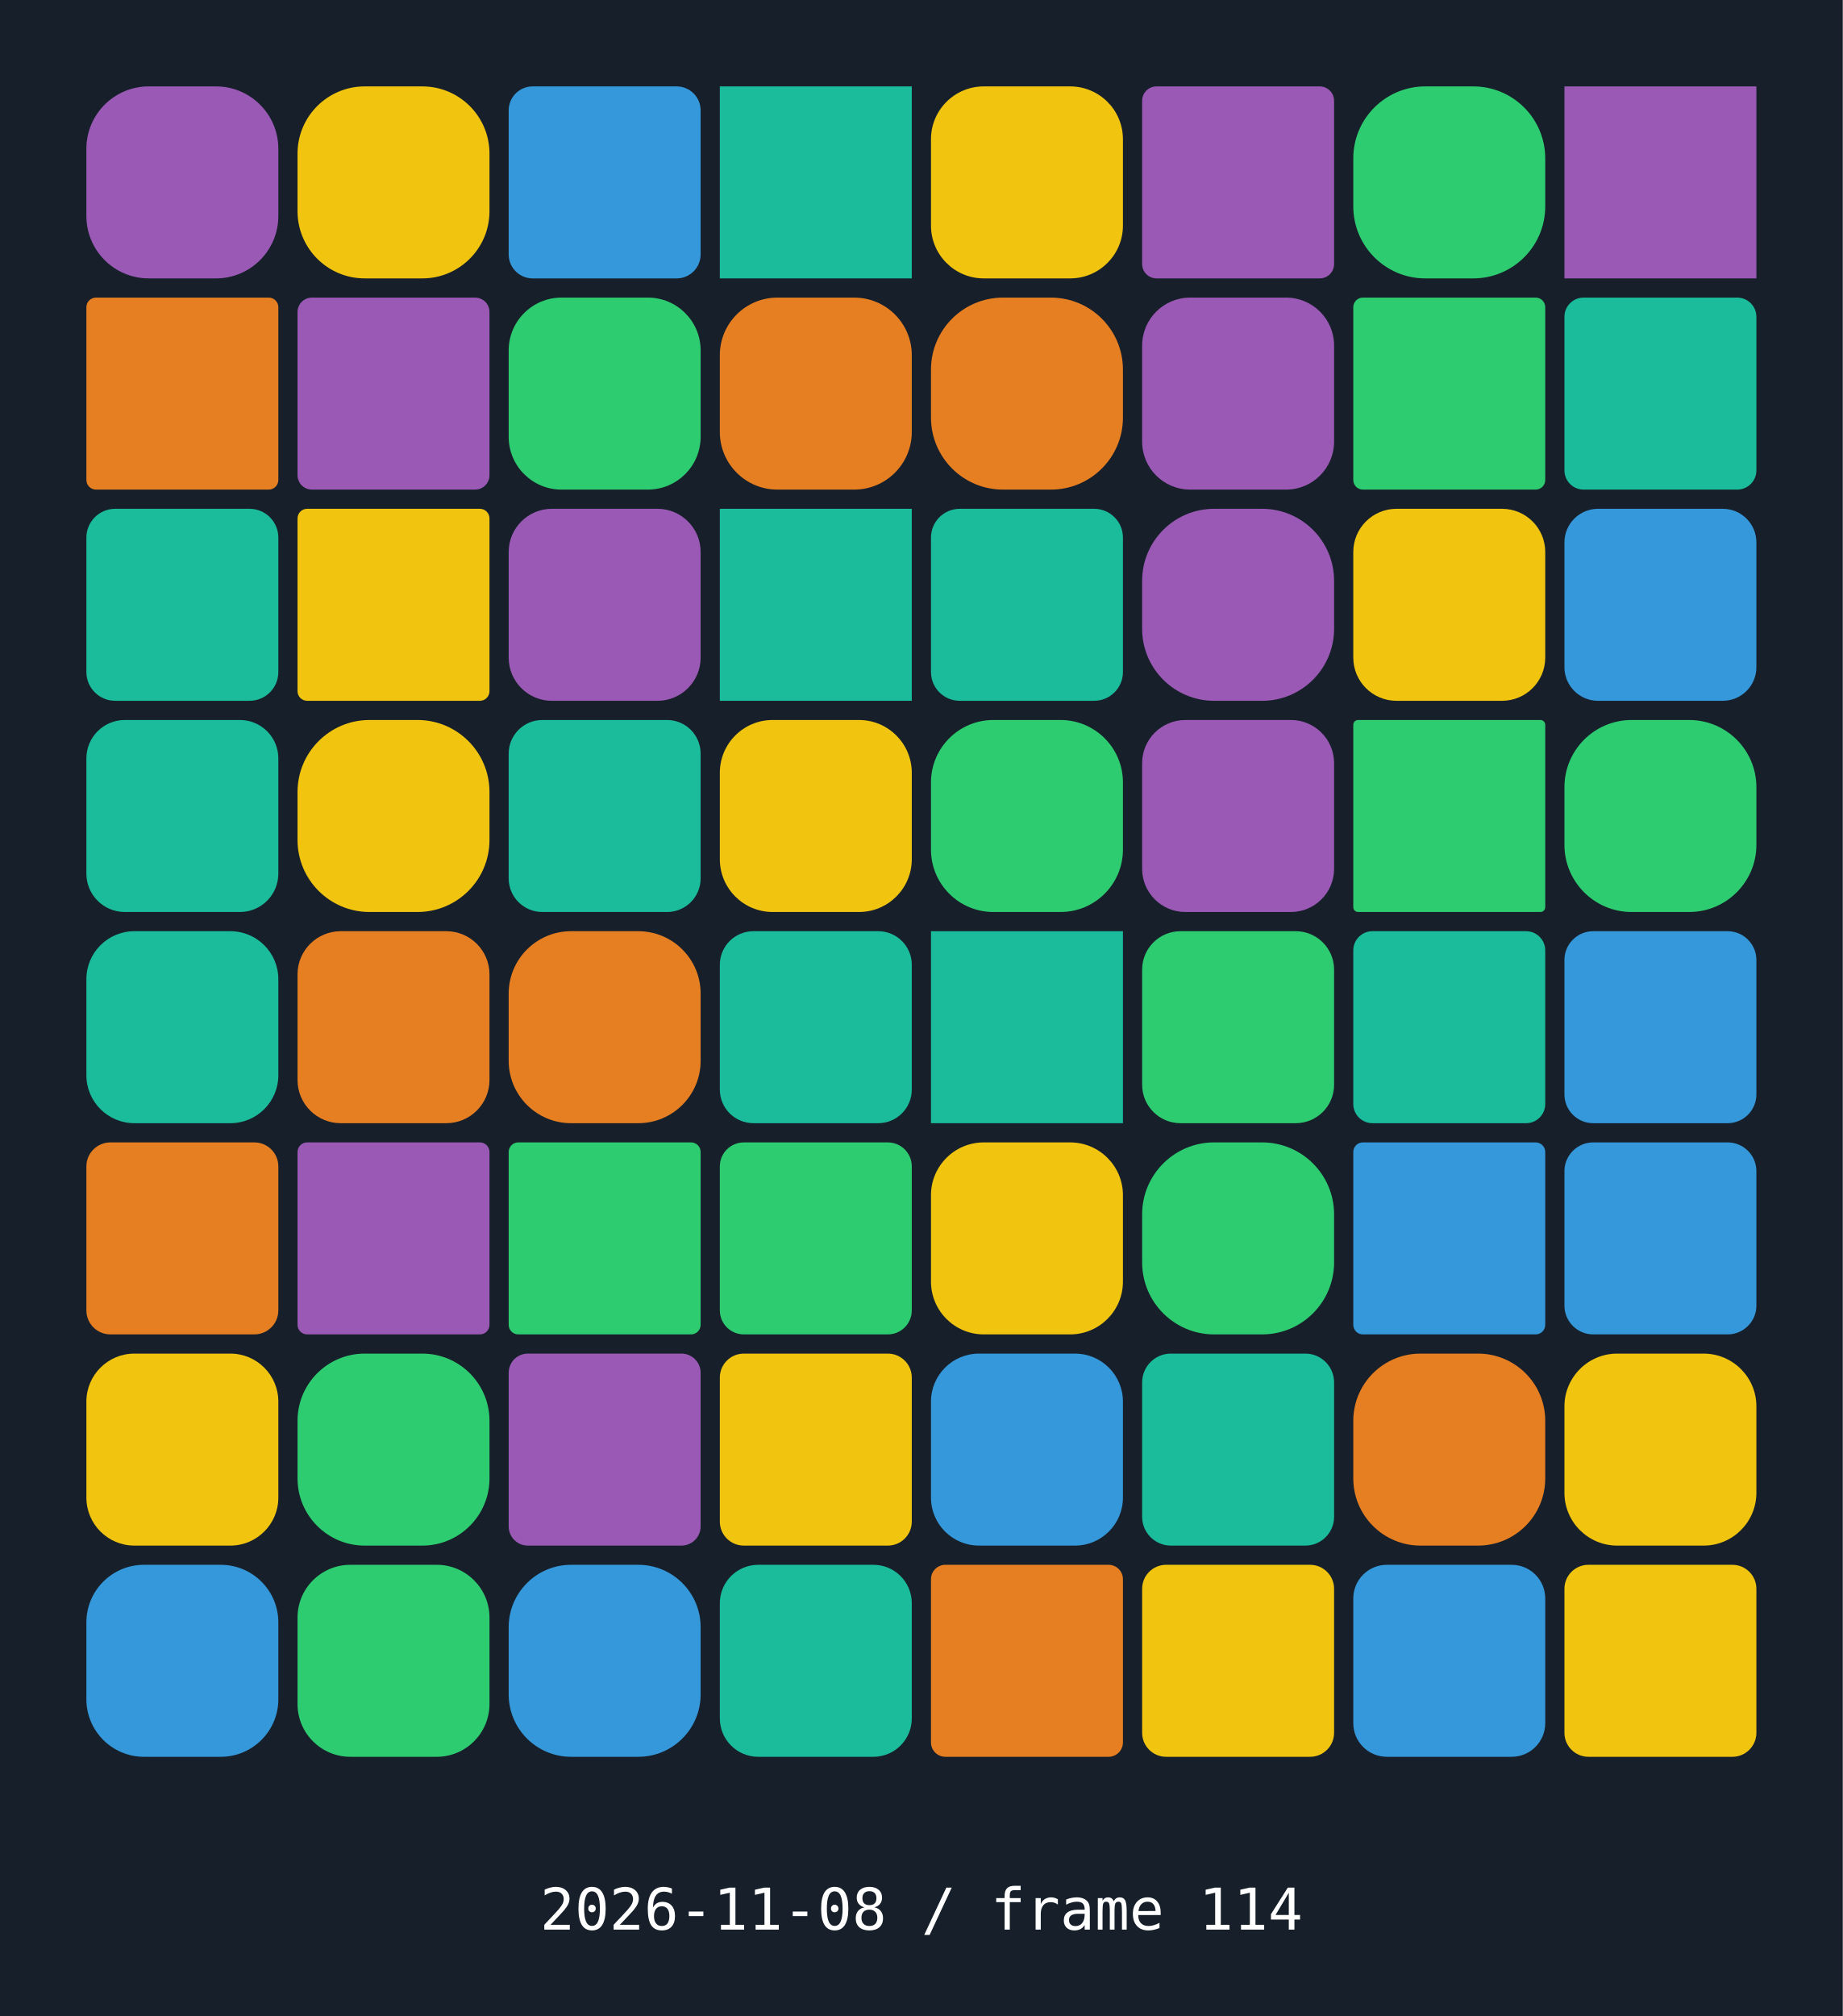
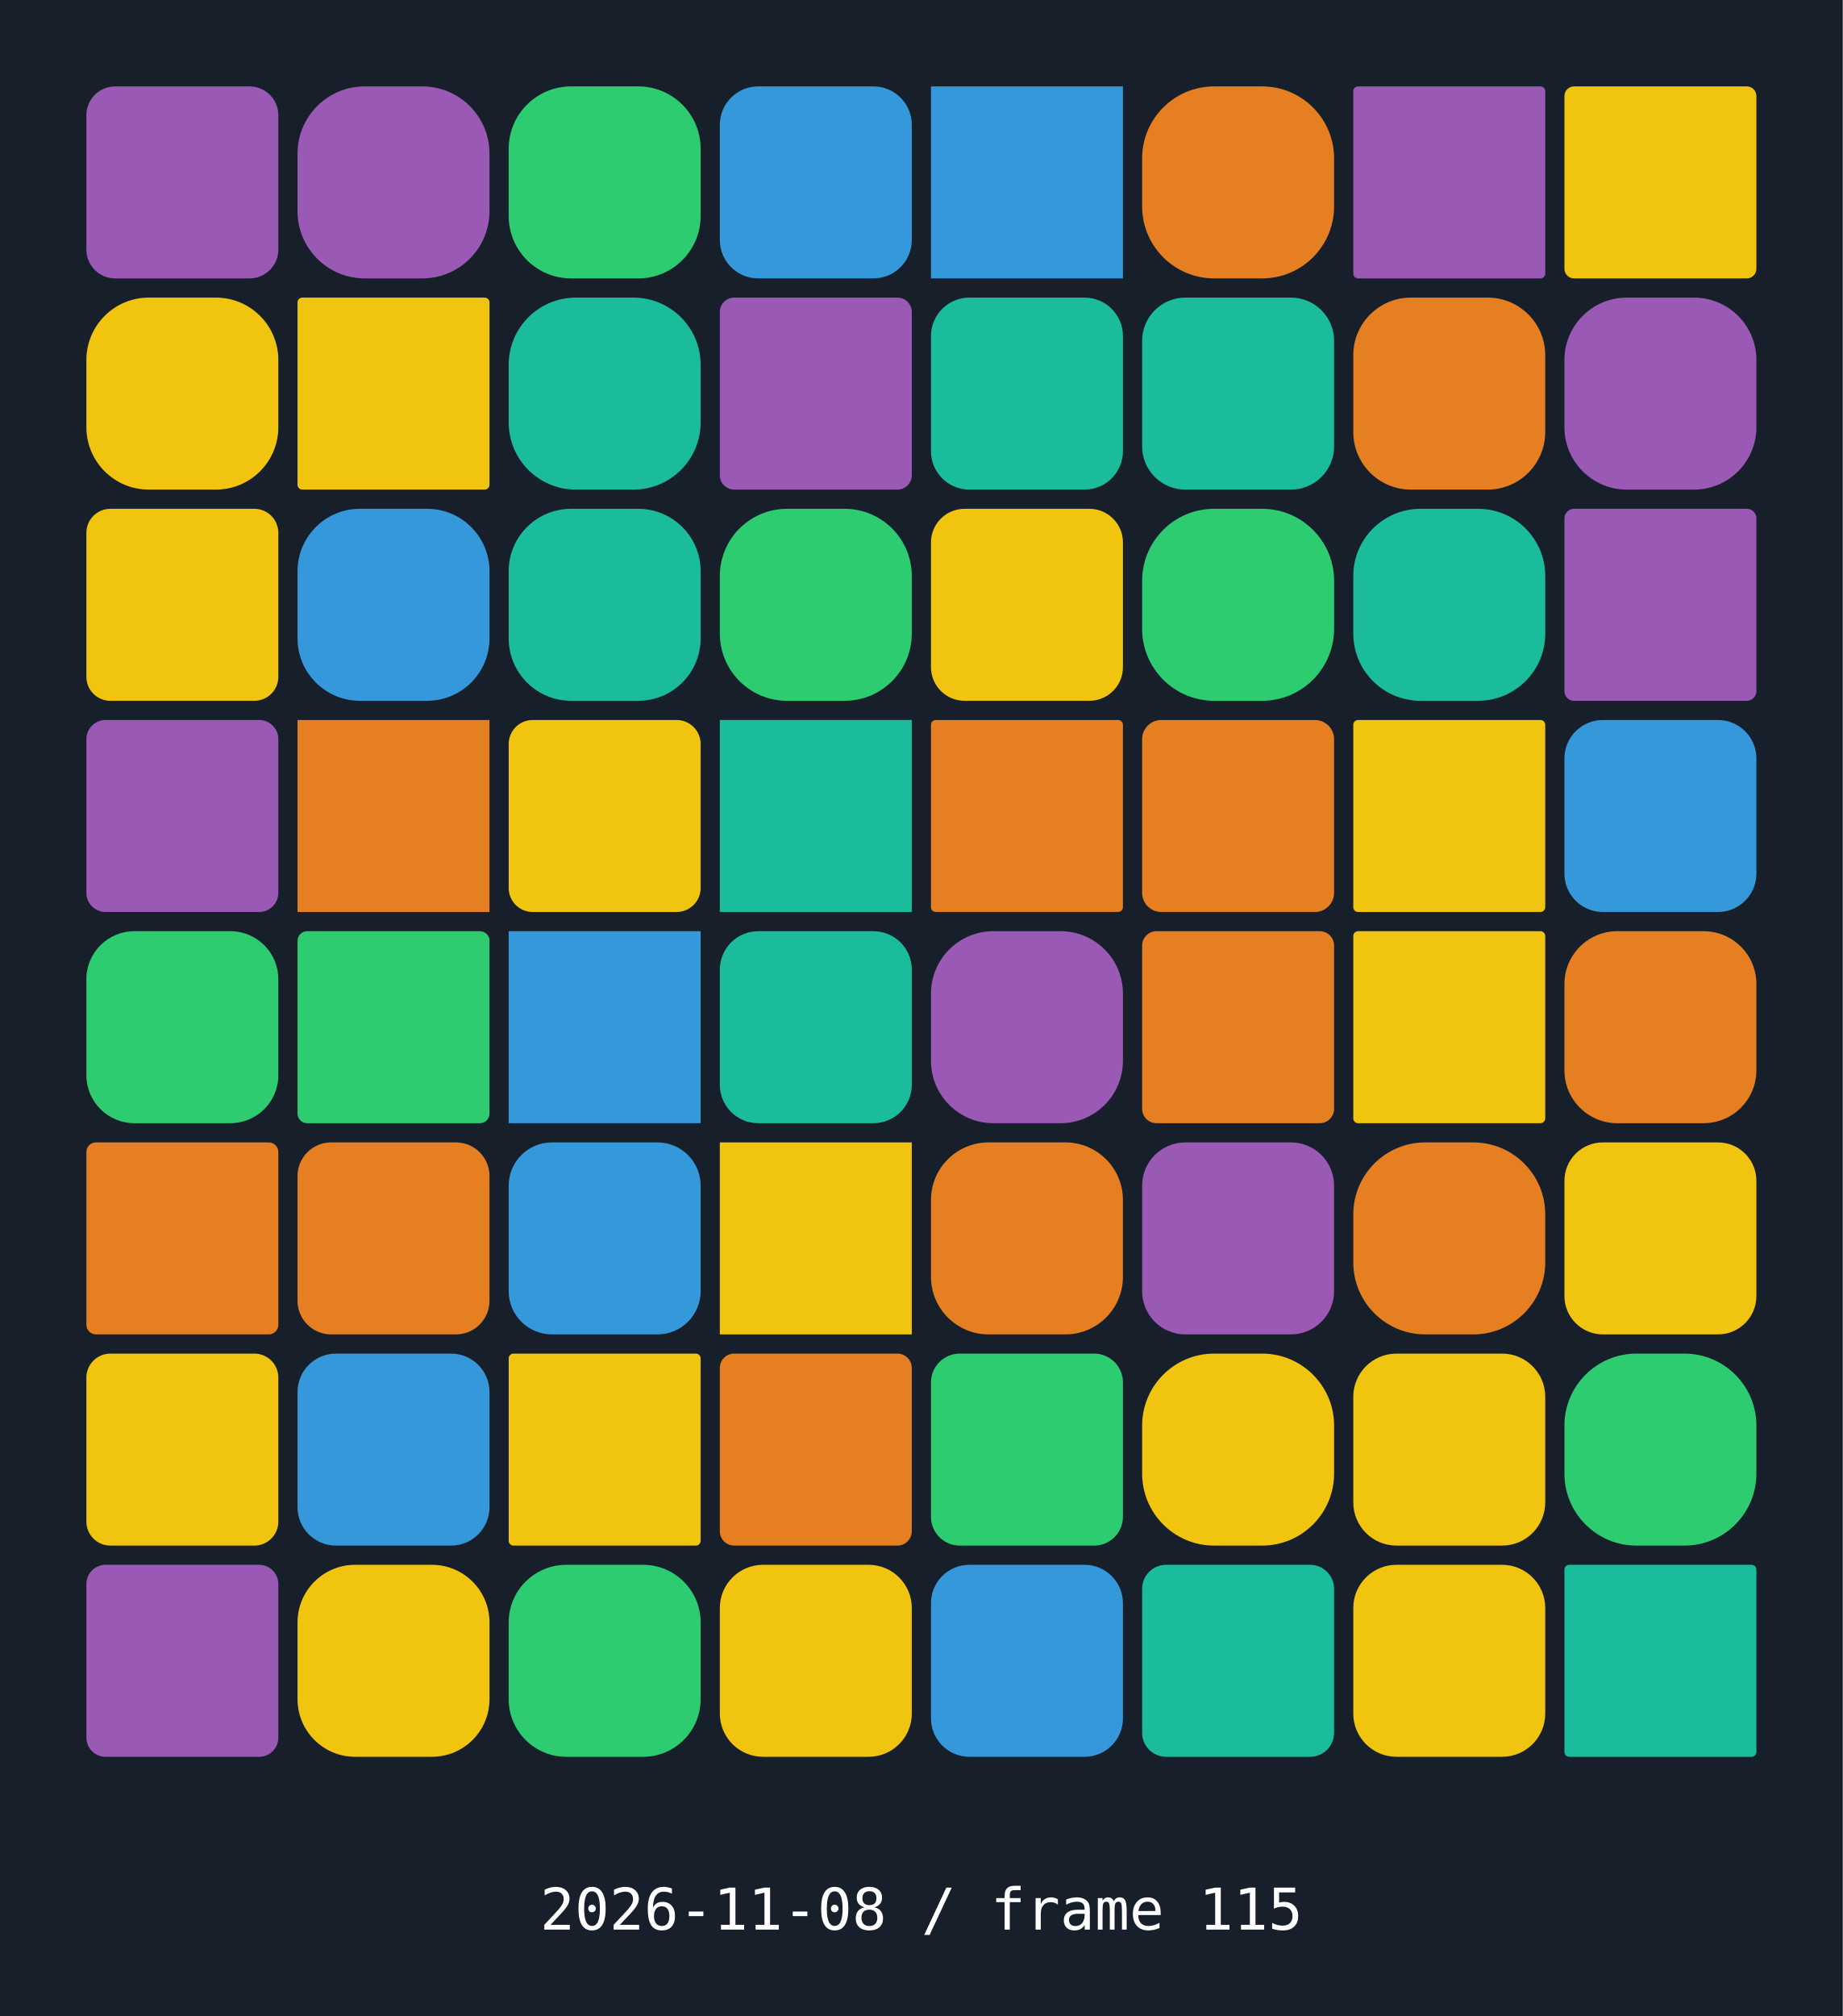
<svg xmlns="http://www.w3.org/2000/svg" width="384" height="420" viewBox="0 0 384 420">
  <rect width="384" height="420" fill="#17202a" />
-   <rect x="18" y="18" width="40" height="40" rx="13" fill="#9b59b6" />
-   <rect x="62" y="18" width="40" height="40" rx="14" fill="#f1c40f" />
-   <rect x="106" y="18" width="40" height="40" rx="5" fill="#3498db" />
-   <rect x="150" y="18" width="40" height="40" rx="0" fill="#1abc9c" />
-   <rect x="194" y="18" width="40" height="40" rx="11" fill="#f1c40f" />
-   <rect x="238" y="18" width="40" height="40" rx="3" fill="#9b59b6" />
-   <rect x="282" y="18" width="40" height="40" rx="15" fill="#2ecc71" />
-   <rect x="326" y="18" width="40" height="40" rx="0" fill="#9b59b6" />
-   <rect x="18" y="62" width="40" height="40" rx="2" fill="#e67e22" />
-   <rect x="62" y="62" width="40" height="40" rx="3" fill="#9b59b6" />
-   <rect x="106" y="62" width="40" height="40" rx="11" fill="#2ecc71" />
-   <rect x="150" y="62" width="40" height="40" rx="12" fill="#e67e22" />
-   <rect x="194" y="62" width="40" height="40" rx="15" fill="#e67e22" />
-   <rect x="238" y="62" width="40" height="40" rx="10" fill="#9b59b6" />
-   <rect x="282" y="62" width="40" height="40" rx="2" fill="#2ecc71" />
-   <rect x="326" y="62" width="40" height="40" rx="4" fill="#1abc9c" />
-   <rect x="18" y="106" width="40" height="40" rx="6" fill="#1abc9c" />
-   <rect x="62" y="106" width="40" height="40" rx="2" fill="#f1c40f" />
-   <rect x="106" y="106" width="40" height="40" rx="9" fill="#9b59b6" />
-   <rect x="150" y="106" width="40" height="40" rx="0" fill="#1abc9c" />
-   <rect x="194" y="106" width="40" height="40" rx="6" fill="#1abc9c" />
-   <rect x="238" y="106" width="40" height="40" rx="15" fill="#9b59b6" />
-   <rect x="282" y="106" width="40" height="40" rx="9" fill="#f1c40f" />
-   <rect x="326" y="106" width="40" height="40" rx="7" fill="#3498db" />
-   <rect x="18" y="150" width="40" height="40" rx="8" fill="#1abc9c" />
-   <rect x="62" y="150" width="40" height="40" rx="15" fill="#f1c40f" />
-   <rect x="106" y="150" width="40" height="40" rx="7" fill="#1abc9c" />
-   <rect x="150" y="150" width="40" height="40" rx="11" fill="#f1c40f" />
-   <rect x="194" y="150" width="40" height="40" rx="13" fill="#2ecc71" />
-   <rect x="238" y="150" width="40" height="40" rx="9" fill="#9b59b6" />
-   <rect x="282" y="150" width="40" height="40" rx="1" fill="#2ecc71" />
-   <rect x="326" y="150" width="40" height="40" rx="14" fill="#2ecc71" />
-   <rect x="18" y="194" width="40" height="40" rx="10" fill="#1abc9c" />
-   <rect x="62" y="194" width="40" height="40" rx="9" fill="#e67e22" />
-   <rect x="106" y="194" width="40" height="40" rx="13" fill="#e67e22" />
-   <rect x="150" y="194" width="40" height="40" rx="7" fill="#1abc9c" />
-   <rect x="194" y="194" width="40" height="40" rx="0" fill="#1abc9c" />
-   <rect x="238" y="194" width="40" height="40" rx="8" fill="#2ecc71" />
-   <rect x="282" y="194" width="40" height="40" rx="4" fill="#1abc9c" />
-   <rect x="326" y="194" width="40" height="40" rx="6" fill="#3498db" />
-   <rect x="18" y="238" width="40" height="40" rx="5" fill="#e67e22" />
-   <rect x="62" y="238" width="40" height="40" rx="2" fill="#9b59b6" />
-   <rect x="106" y="238" width="40" height="40" rx="2" fill="#2ecc71" />
-   <rect x="150" y="238" width="40" height="40" rx="5" fill="#2ecc71" />
-   <rect x="194" y="238" width="40" height="40" rx="11" fill="#f1c40f" />
-   <rect x="238" y="238" width="40" height="40" rx="15" fill="#2ecc71" />
-   <rect x="282" y="238" width="40" height="40" rx="2" fill="#3498db" />
-   <rect x="326" y="238" width="40" height="40" rx="6" fill="#3498db" />
-   <rect x="18" y="282" width="40" height="40" rx="10" fill="#f1c40f" />
-   <rect x="62" y="282" width="40" height="40" rx="14" fill="#2ecc71" />
-   <rect x="106" y="282" width="40" height="40" rx="4" fill="#9b59b6" />
-   <rect x="150" y="282" width="40" height="40" rx="5" fill="#f1c40f" />
-   <rect x="194" y="282" width="40" height="40" rx="10" fill="#3498db" />
-   <rect x="238" y="282" width="40" height="40" rx="6" fill="#1abc9c" />
-   <rect x="282" y="282" width="40" height="40" rx="14" fill="#e67e22" />
-   <rect x="326" y="282" width="40" height="40" rx="11" fill="#f1c40f" />
-   <rect x="18" y="326" width="40" height="40" rx="12" fill="#3498db" />
-   <rect x="62" y="326" width="40" height="40" rx="11" fill="#2ecc71" />
-   <rect x="106" y="326" width="40" height="40" rx="13" fill="#3498db" />
-   <rect x="150" y="326" width="40" height="40" rx="8" fill="#1abc9c" />
-   <rect x="194" y="326" width="40" height="40" rx="3" fill="#e67e22" />
-   <rect x="238" y="326" width="40" height="40" rx="5" fill="#f1c40f" />
-   <rect x="282" y="326" width="40" height="40" rx="7" fill="#3498db" />
-   <rect x="326" y="326" width="40" height="40" rx="5" fill="#f1c40f" />
-   <text x="192" y="402" text-anchor="middle" fill="#ffffff" font-family="monospace">2026-11-08 / frame 114</text>
+   <rect x="18" y="18" width="40" height="40" rx="6" fill="#9b59b6" />
+   <rect x="62" y="18" width="40" height="40" rx="14" fill="#9b59b6" />
+   <rect x="106" y="18" width="40" height="40" rx="13" fill="#2ecc71" />
+   <rect x="150" y="18" width="40" height="40" rx="8" fill="#3498db" />
+   <rect x="194" y="18" width="40" height="40" rx="0" fill="#3498db" />
+   <rect x="238" y="18" width="40" height="40" rx="15" fill="#e67e22" />
+   <rect x="282" y="18" width="40" height="40" rx="1" fill="#9b59b6" />
+   <rect x="326" y="18" width="40" height="40" rx="2" fill="#f1c40f" />
+   <rect x="18" y="62" width="40" height="40" rx="13" fill="#f1c40f" />
+   <rect x="62" y="62" width="40" height="40" rx="1" fill="#f1c40f" />
+   <rect x="106" y="62" width="40" height="40" rx="14" fill="#1abc9c" />
+   <rect x="150" y="62" width="40" height="40" rx="3" fill="#9b59b6" />
+   <rect x="194" y="62" width="40" height="40" rx="8" fill="#1abc9c" />
+   <rect x="238" y="62" width="40" height="40" rx="9" fill="#1abc9c" />
+   <rect x="282" y="62" width="40" height="40" rx="12" fill="#e67e22" />
+   <rect x="326" y="62" width="40" height="40" rx="13" fill="#9b59b6" />
+   <rect x="18" y="106" width="40" height="40" rx="5" fill="#f1c40f" />
+   <rect x="62" y="106" width="40" height="40" rx="13" fill="#3498db" />
+   <rect x="106" y="106" width="40" height="40" rx="13" fill="#1abc9c" />
+   <rect x="150" y="106" width="40" height="40" rx="14" fill="#2ecc71" />
+   <rect x="194" y="106" width="40" height="40" rx="7" fill="#f1c40f" />
+   <rect x="238" y="106" width="40" height="40" rx="15" fill="#2ecc71" />
+   <rect x="282" y="106" width="40" height="40" rx="14" fill="#1abc9c" />
+   <rect x="326" y="106" width="40" height="40" rx="2" fill="#9b59b6" />
+   <rect x="18" y="150" width="40" height="40" rx="4" fill="#9b59b6" />
+   <rect x="62" y="150" width="40" height="40" rx="0" fill="#e67e22" />
+   <rect x="106" y="150" width="40" height="40" rx="5" fill="#f1c40f" />
+   <rect x="150" y="150" width="40" height="40" rx="0" fill="#1abc9c" />
+   <rect x="194" y="150" width="40" height="40" rx="1" fill="#e67e22" />
+   <rect x="238" y="150" width="40" height="40" rx="4" fill="#e67e22" />
+   <rect x="282" y="150" width="40" height="40" rx="1" fill="#f1c40f" />
+   <rect x="326" y="150" width="40" height="40" rx="8" fill="#3498db" />
+   <rect x="18" y="194" width="40" height="40" rx="10" fill="#2ecc71" />
+   <rect x="62" y="194" width="40" height="40" rx="2" fill="#2ecc71" />
+   <rect x="106" y="194" width="40" height="40" rx="0" fill="#3498db" />
+   <rect x="150" y="194" width="40" height="40" rx="8" fill="#1abc9c" />
+   <rect x="194" y="194" width="40" height="40" rx="13" fill="#9b59b6" />
+   <rect x="238" y="194" width="40" height="40" rx="3" fill="#e67e22" />
+   <rect x="282" y="194" width="40" height="40" rx="1" fill="#f1c40f" />
+   <rect x="326" y="194" width="40" height="40" rx="11" fill="#e67e22" />
+   <rect x="18" y="238" width="40" height="40" rx="2" fill="#e67e22" />
+   <rect x="62" y="238" width="40" height="40" rx="7" fill="#e67e22" />
+   <rect x="106" y="238" width="40" height="40" rx="9" fill="#3498db" />
+   <rect x="150" y="238" width="40" height="40" rx="0" fill="#f1c40f" />
+   <rect x="194" y="238" width="40" height="40" rx="12" fill="#e67e22" />
+   <rect x="238" y="238" width="40" height="40" rx="9" fill="#9b59b6" />
+   <rect x="282" y="238" width="40" height="40" rx="15" fill="#e67e22" />
+   <rect x="326" y="238" width="40" height="40" rx="8" fill="#f1c40f" />
+   <rect x="18" y="282" width="40" height="40" rx="5" fill="#f1c40f" />
+   <rect x="62" y="282" width="40" height="40" rx="8" fill="#3498db" />
+   <rect x="106" y="282" width="40" height="40" rx="1" fill="#f1c40f" />
+   <rect x="150" y="282" width="40" height="40" rx="3" fill="#e67e22" />
+   <rect x="194" y="282" width="40" height="40" rx="6" fill="#2ecc71" />
+   <rect x="238" y="282" width="40" height="40" rx="15" fill="#f1c40f" />
+   <rect x="282" y="282" width="40" height="40" rx="9" fill="#f1c40f" />
+   <rect x="326" y="282" width="40" height="40" rx="15" fill="#2ecc71" />
+   <rect x="18" y="326" width="40" height="40" rx="4" fill="#9b59b6" />
+   <rect x="62" y="326" width="40" height="40" rx="12" fill="#f1c40f" />
+   <rect x="106" y="326" width="40" height="40" rx="12" fill="#2ecc71" />
+   <rect x="150" y="326" width="40" height="40" rx="9" fill="#f1c40f" />
+   <rect x="194" y="326" width="40" height="40" rx="8" fill="#3498db" />
+   <rect x="238" y="326" width="40" height="40" rx="5" fill="#1abc9c" />
+   <rect x="282" y="326" width="40" height="40" rx="9" fill="#f1c40f" />
+   <rect x="326" y="326" width="40" height="40" rx="1" fill="#1abc9c" />
+   <text x="192" y="402" text-anchor="middle" fill="#ffffff" font-family="monospace">2026-11-08 / frame 115</text>
</svg>
